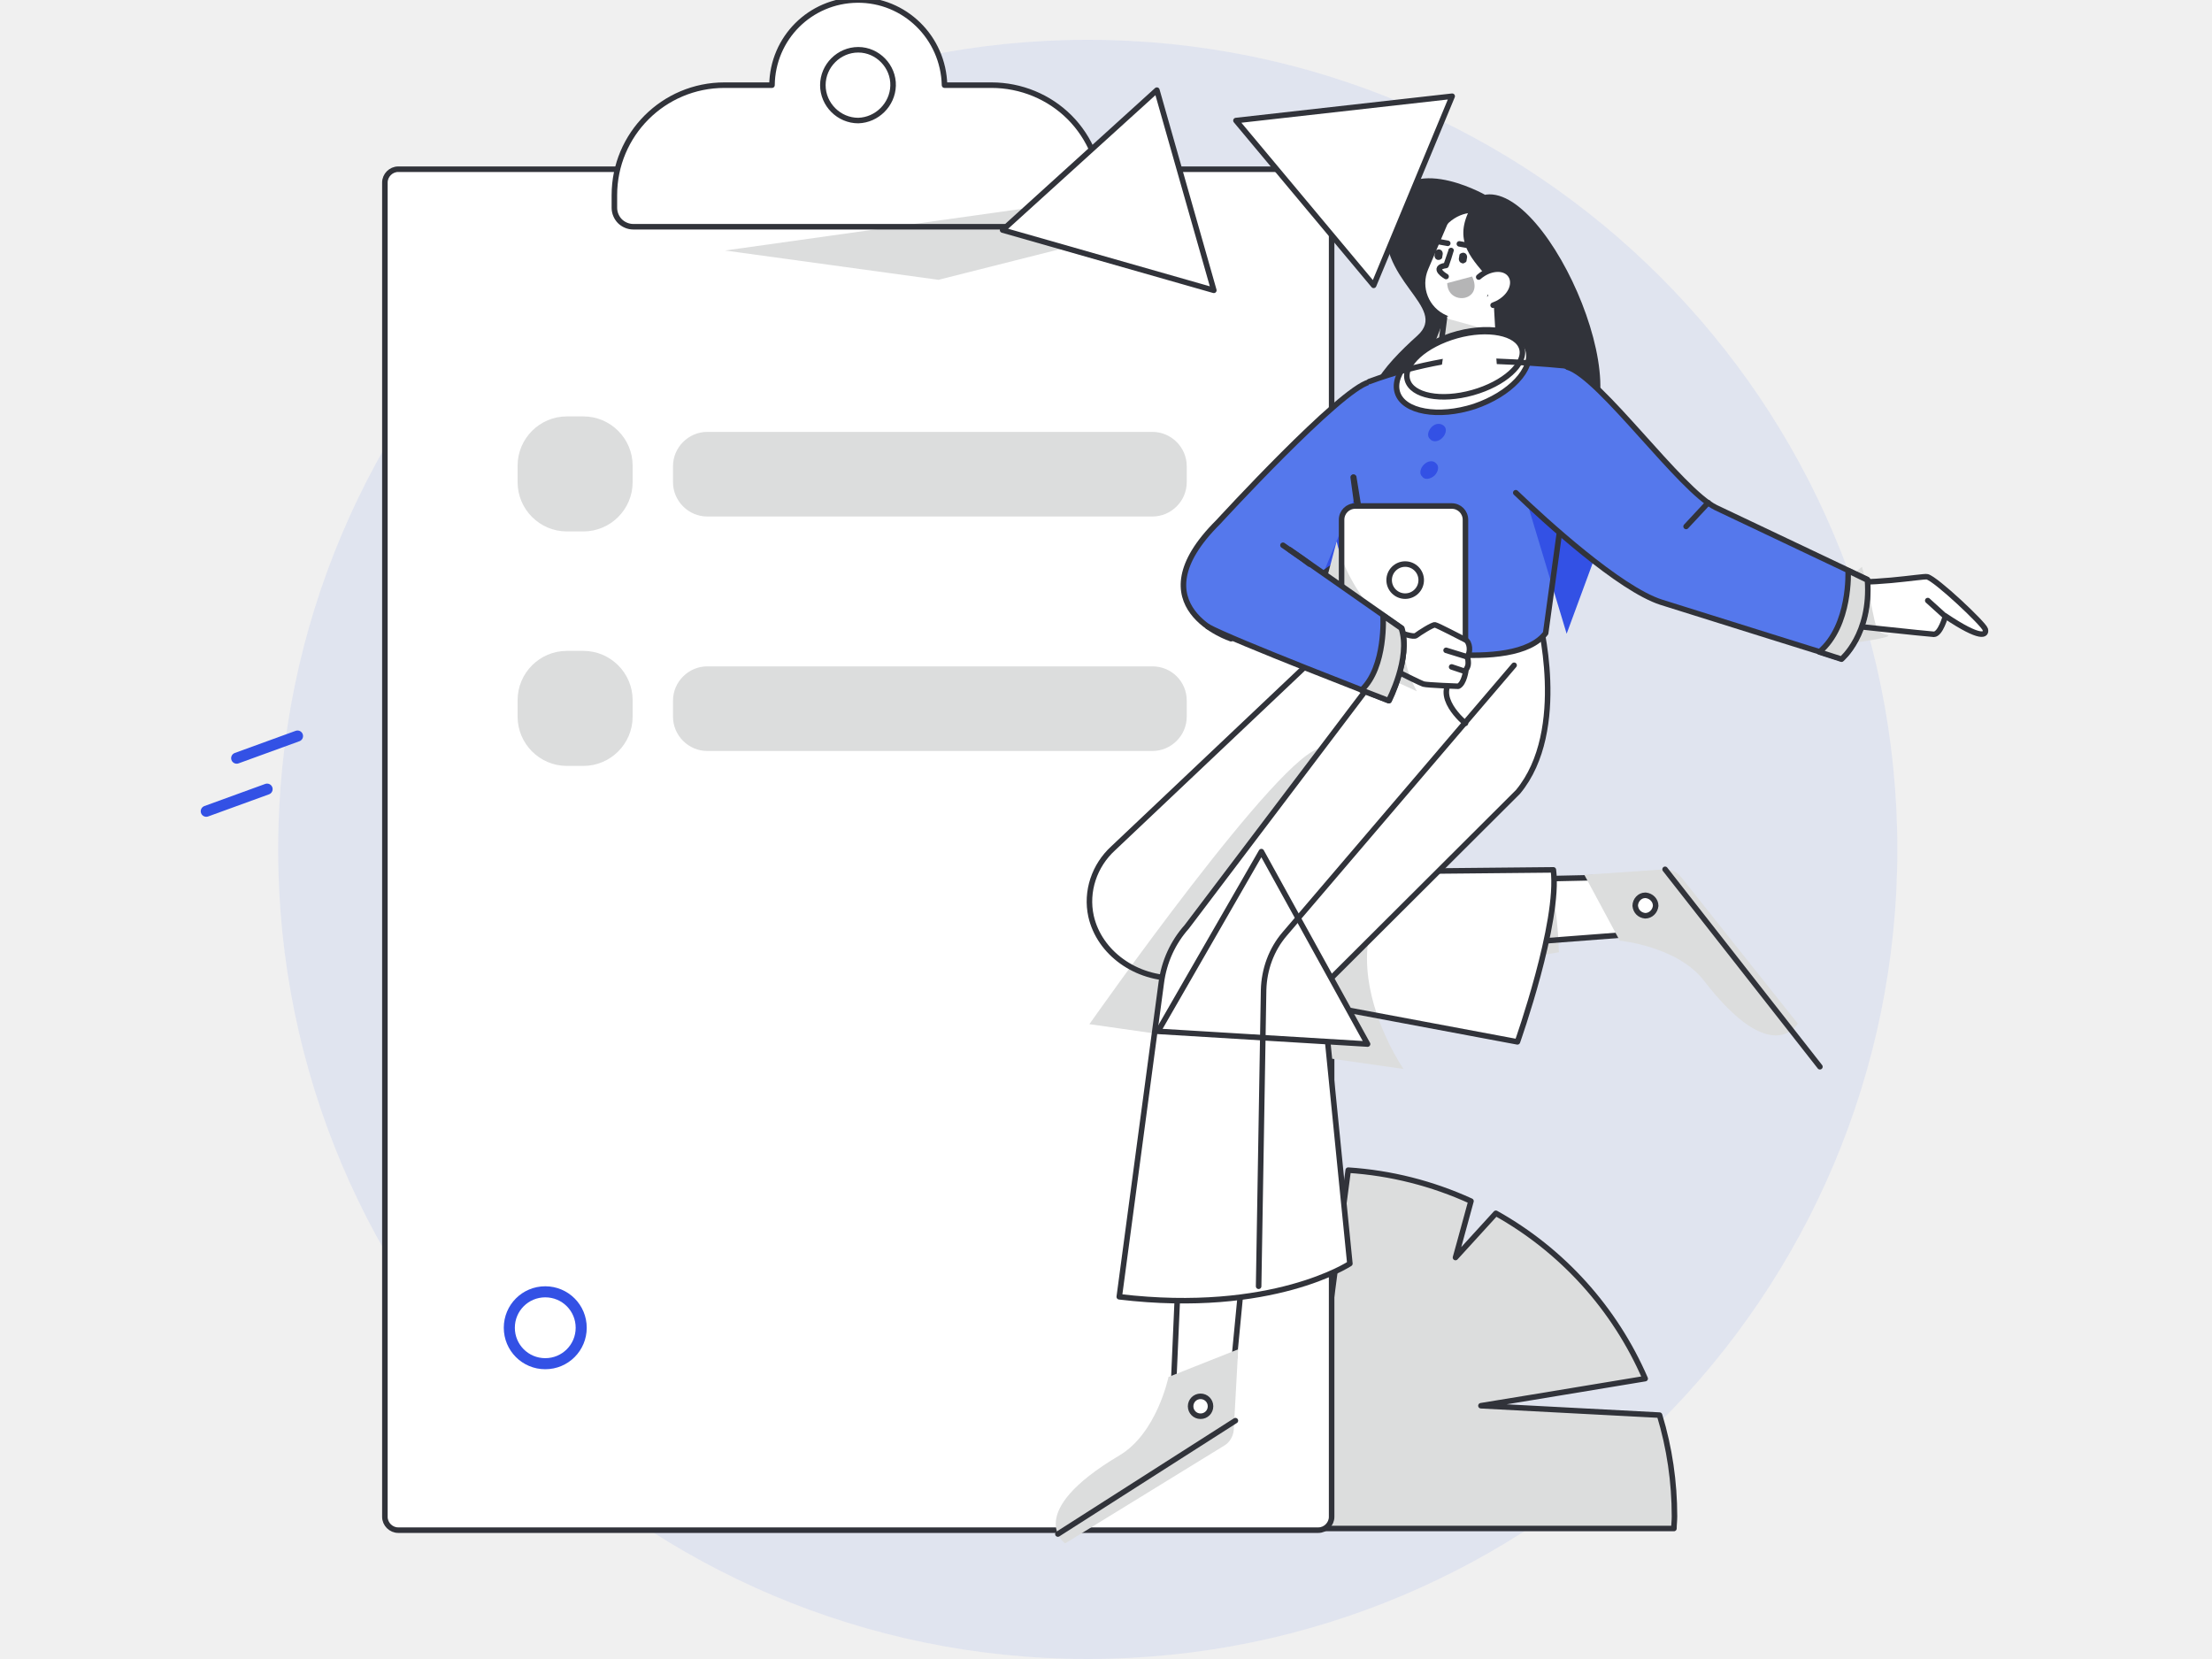
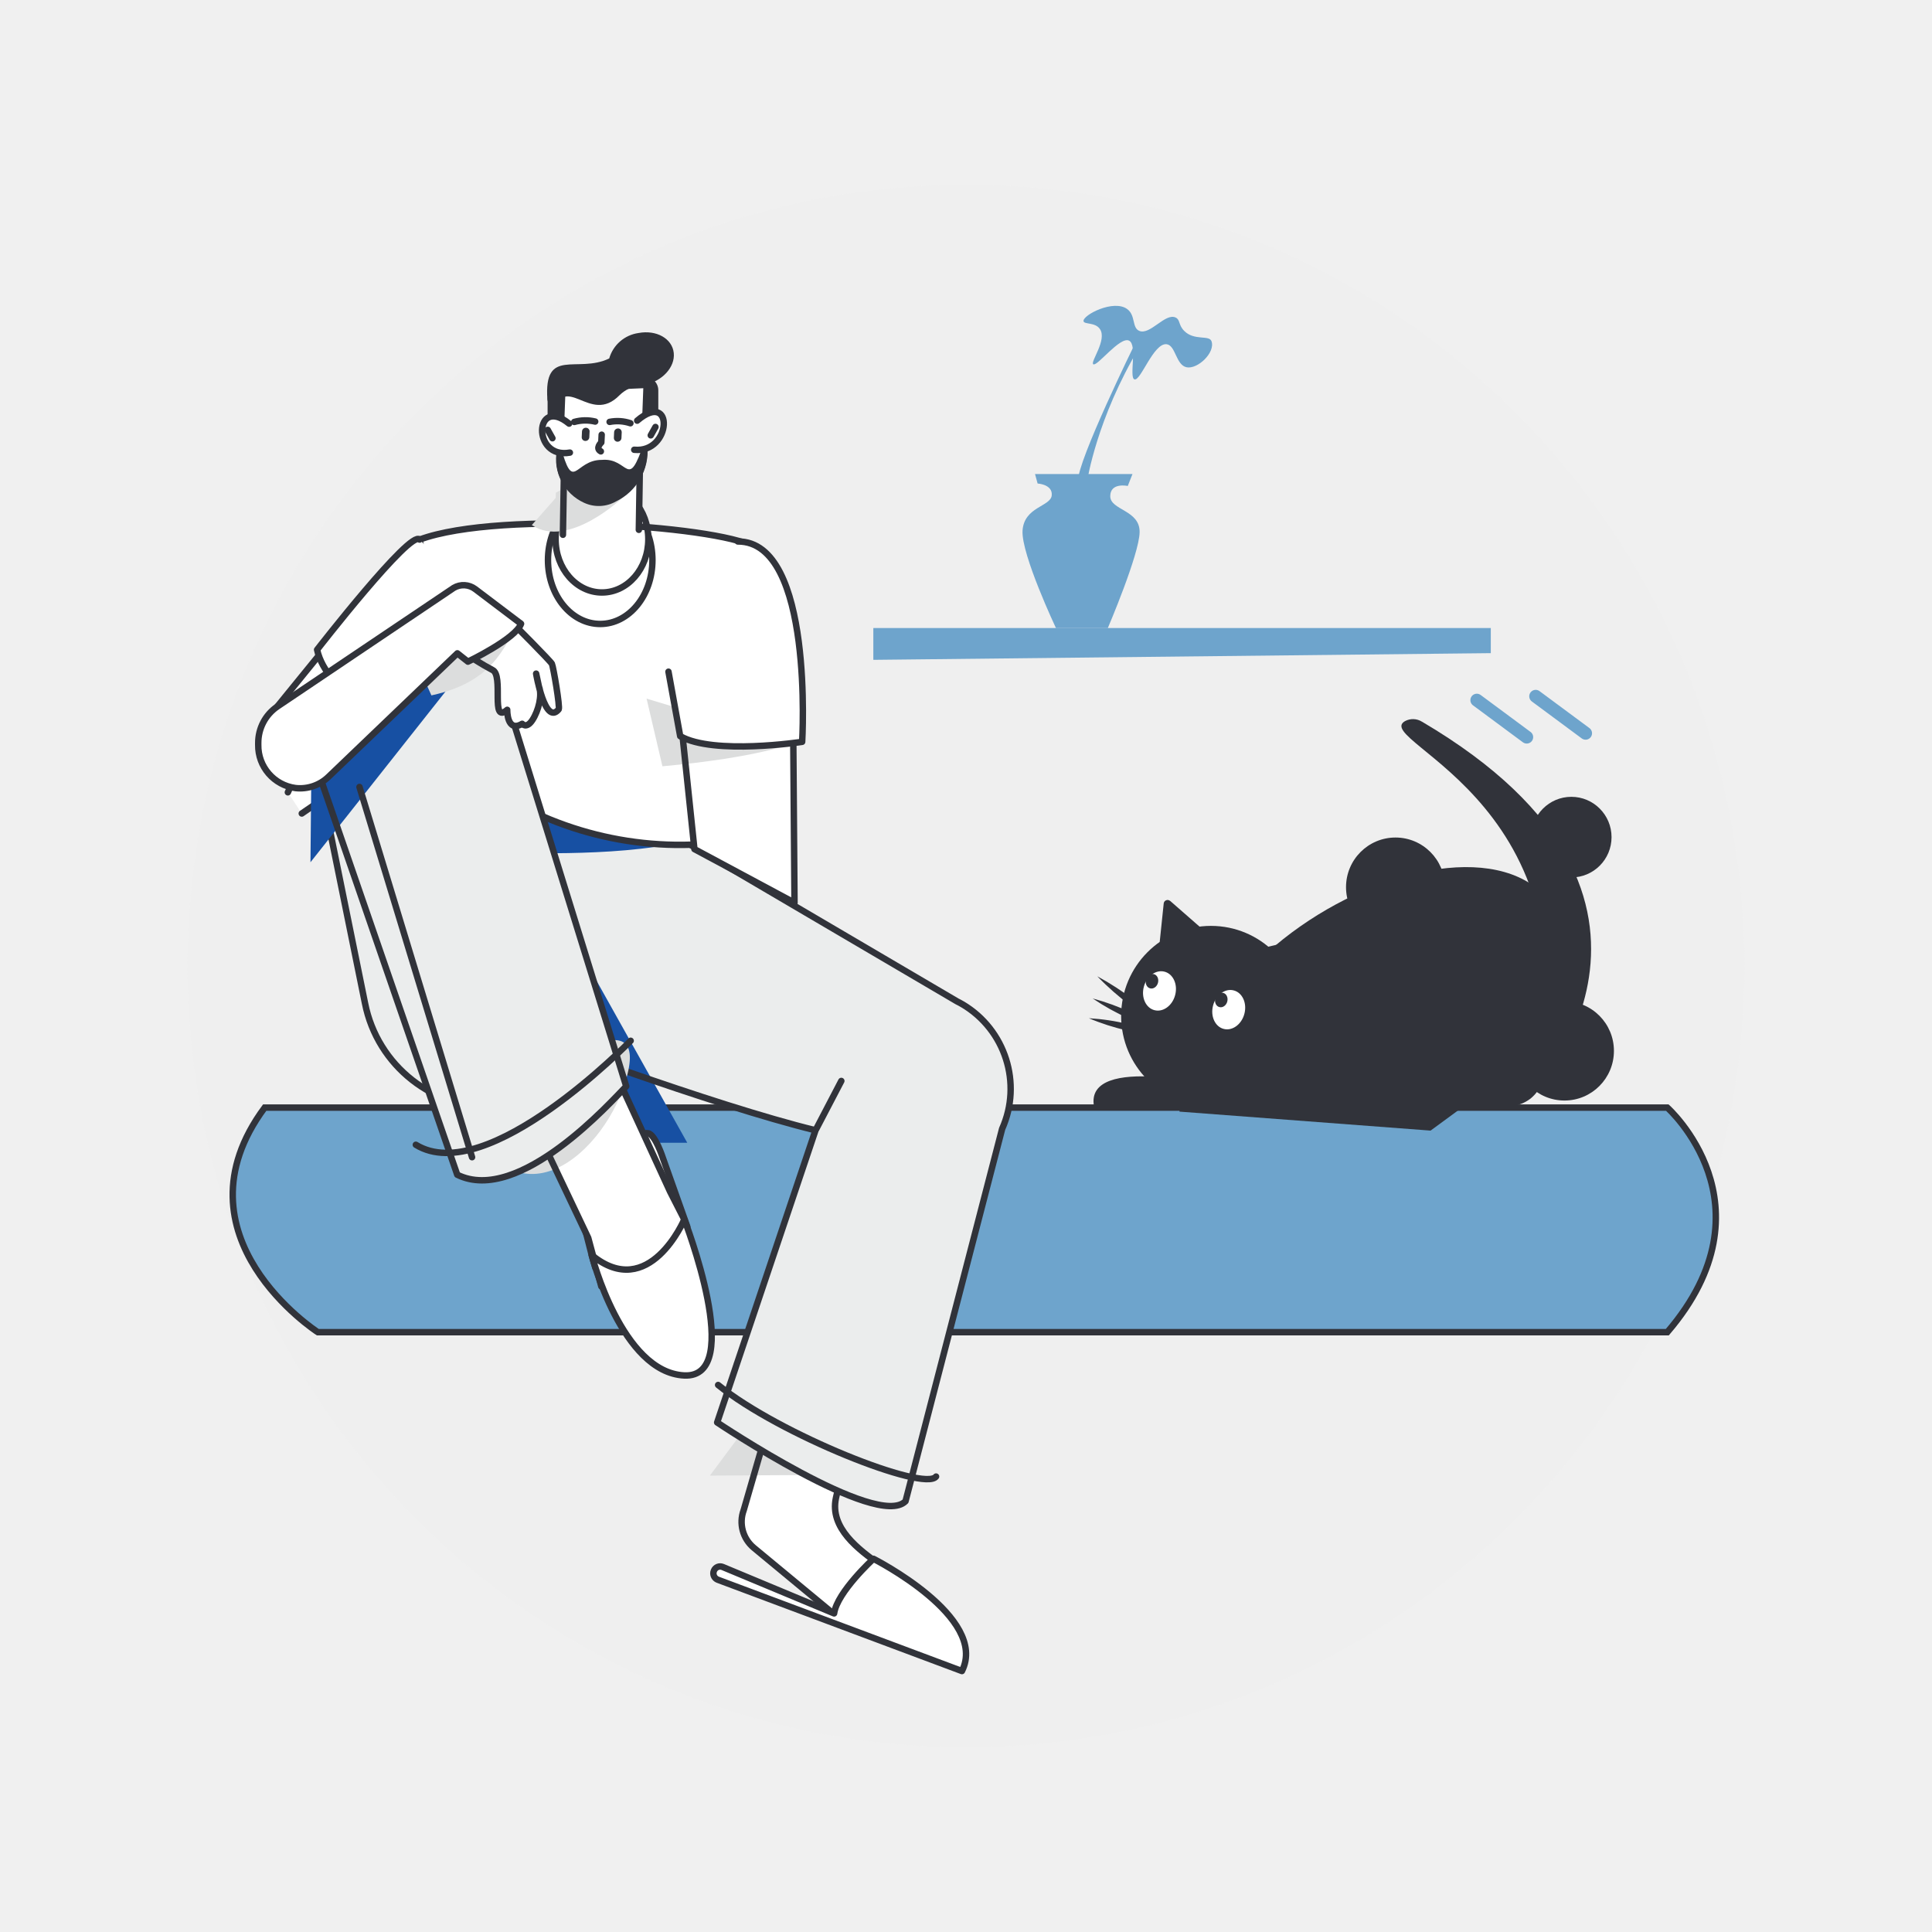
- <svg xmlns="http://www.w3.org/2000/svg" version="1.1" id="图层_1" x="0px" y="0px" viewBox="0 0 400 300" style="enable-background:new 0 0 400 300;" xml:space="preserve">
-   <style type="text/css">
- 	.st0{opacity:0.1;fill:#5578EC;enable-background:new    ;}
- 	.st1{fill:#DCDDDD;}
- 	.st2{fill:none;stroke:#31333A;stroke-linecap:round;stroke-linejoin:round;}
- 	.st3{fill:#FFFFFF;stroke:#31333A;stroke-linecap:round;stroke-linejoin:round;}
- 	.st4{fill:none;stroke:#FFFFFF;stroke-width:2;stroke-miterlimit:10;}
- 	.st5{fill:#FFFFFF;}
- 	.st6{fill:#31333A;}
- 	.st7{fill:#B5B5B6;}
- 	.st8{fill:#5578EC;}
- 	.st9{fill:#3351E5;}
- 	.st10{fill:#DCDDDD;stroke:#31333A;stroke-linecap:round;stroke-linejoin:round;}
- 	.st11{fill:none;stroke:#3351E5;stroke-width:2;stroke-linecap:round;stroke-linejoin:round;}
- </style>
-   <path class="st0" d="M196.7,300c80.8,0,146.4-65.5,146.4-146.4S277.6,7.2,196.7,7.2S50.3,72.8,50.3,153.6S115.9,300,196.7,300z" />
-   <path class="st1" d="M267.8,254.2c0,0,14.7-2.4,29.7-4.9c-5.5-12.7-15-23.2-27-29.9l-7.3,8c0,0,1.2-4.3,2.8-10.2  c-7-3.2-14.5-5.1-22.2-5.6l-3.9,29.7c0,0-3.2-14.5-6.5-29.5c-16,1.7-30.8,9.5-41.2,21.7l19,16.9c0,0-12.6-5.4-23.9-10.3  c-6.6,10.2-10.1,22-10.1,34.1c0,0.7,0,1.5,0.1,2.2h125.4c0-0.7,0.1-1.4,0.1-2.2c0-6.2-0.9-12.4-2.7-18.3L267.8,254.2z" />
-   <path class="st1" d="M206.5,197l33.4,44.3v-33 M177.2,243.9l34,6.4l-27.4-17.1" />
-   <path class="st2" d="M267.8,254.2c0,0,14.7-2.4,29.7-4.9c-5.5-12.7-15-23.2-27-29.9l-7.3,8c0,0,1.2-4.3,2.8-10.2  c-7-3.2-14.5-5.1-22.2-5.6l-3.9,29.7c0,0-3.2-14.5-6.5-29.5c-16,1.7-30.8,9.5-41.2,21.7l19,16.9c0,0-12.6-5.4-23.9-10.3  c-6.6,10.2-10.1,22-10.1,34.1c0,0.7,0,1.5,0.1,2.2h125.4c0-0.7,0.1-1.4,0.1-2.2c0-6.2-0.9-12.4-2.7-18.3L267.8,254.2z" />
-   <path class="st3" d="M238.3,30.6H72c-1.3,0-2.4,1.1-2.4,2.4v241.3c0,1.3,1.1,2.4,2.4,2.4h166.4c1.3,0,2.4-1.1,2.4-2.4l0,0V33  C240.7,31.7,239.6,30.6,238.3,30.6L238.3,30.6z" />
-   <path class="st1" d="M105.5,75.3h-3c-4.9,0-8.9,4-8.9,8.9v3c0,4.9,4,8.9,8.9,8.9h3c4.9,0,8.9-4,8.9-8.9c0,0,0,0,0,0v-3  C114.4,79.3,110.4,75.3,105.5,75.3C105.5,75.3,105.5,75.3,105.5,75.3L105.5,75.3z M208.4,78.1h-80.5c-3.4,0-6.2,2.8-6.2,6.2v2.9  c0,3.4,2.8,6.2,6.2,6.2l0,0h80.5c3.4,0,6.2-2.8,6.2-6.2v0v-2.9C214.6,80.9,211.8,78.1,208.4,78.1C208.4,78.1,208.4,78.1,208.4,78.1z  " />
-   <path class="st4" d="M105.5,202.4h-3c-4.9,0-8.9,4-8.9,8.9c0,0,0,0,0,0v3c0,4.9,4,8.9,8.9,8.9c0,0,0,0,0,0h3c4.9,0,8.9-4,8.9-8.9  c0,0,0,0,0,0v-3C114.4,206.4,110.4,202.4,105.5,202.4C105.5,202.4,105.5,202.4,105.5,202.4z M208.4,205.2h-80.5  c-3.4,0-6.2,2.8-6.2,6.2c0,0,0,0,0,0v2.9c0,3.4,2.8,6.2,6.2,6.2c0,0,0,0,0,0h80.5c3.4,0,6.2-2.8,6.2-6.2c0,0,0,0,0,0v-2.9  C214.6,208,211.8,205.2,208.4,205.2C208.4,205.2,208.4,205.2,208.4,205.2z" />
-   <path class="st1" d="M105.5,117.7h-3c-4.9,0-8.9,4-8.9,8.9c0,0,0,0,0,0v3c0,4.9,4,8.9,8.9,8.9c0,0,0,0,0,0h3c4.9,0,8.9-4,8.9-8.9  c0,0,0,0,0,0v-3C114.4,121.7,110.4,117.7,105.5,117.7C105.5,117.7,105.5,117.7,105.5,117.7z M208.4,120.5h-80.5  c-3.4,0-6.2,2.8-6.2,6.2v2.9c0,3.4,2.8,6.2,6.2,6.2h80.5c3.4,0,6.2-2.8,6.2-6.2c0,0,0,0,0,0v-2.9  C214.6,123.2,211.8,120.5,208.4,120.5C208.4,120.5,208.4,120.5,208.4,120.5z" />
-   <path class="st4" d="M105.5,160.1h-3c-4.9,0-8.9,4-8.9,8.9l0,0v3c0,4.9,4,8.9,8.9,8.9c0,0,0,0,0,0h3c4.9,0,8.9-4,8.9-8.9  c0,0,0,0,0,0v-3C114.4,164,110.4,160.1,105.5,160.1C105.5,160.1,105.5,160.1,105.5,160.1z M208.4,162.8h-80.5  c-3.4,0-6.2,2.8-6.2,6.2c0,0,0,0,0,0v2.9c0,3.4,2.8,6.2,6.2,6.2h80.5c3.4,0,6.2-2.8,6.2-6.2c0,0,0,0,0,0V169  C214.6,165.6,211.8,162.8,208.4,162.8C208.4,162.8,208.4,162.8,208.4,162.8z" />
-   <path class="st5" d="M179.3,15.4h-8.5C170.6,6.8,163.6-0.1,155,0c-8.5,0.1-15.3,6.9-15.4,15.4H131c-11,0-19.9,8.9-19.9,19.9v2.3  c0,0.9,0.4,1.8,1,2.4c0.6,0.6,1.5,1,2.4,1h81.3c0.9,0,1.8-0.4,2.4-1c0.6-0.6,1-1.5,1-2.4v-2.3c0-5.3-2.1-10.4-5.8-14.1  C189.7,17.5,184.6,15.4,179.3,15.4L179.3,15.4z" />
-   <path class="st1" d="M131.1,45.3l74.1-10.4l-3.8,7.7l-31.7,8" />
-   <path class="st2" d="M179.3,15.4h-8.5C170.6,6.8,163.6-0.1,155,0c-8.5,0.1-15.3,6.9-15.4,15.4H131c-11,0-19.9,8.9-19.9,19.9v2.3  c0,0.9,0.4,1.8,1,2.4c0.6,0.6,1.5,1,2.4,1h81.3c0.9,0,1.8-0.4,2.4-1c0.6-0.6,1-1.5,1-2.4v-2.3c0-5.3-2.1-10.4-5.8-14.1  C189.7,17.5,184.6,15.4,179.3,15.4L179.3,15.4L179.3,15.4z" />
-   <path class="st3" d="M155.2,21.8c-3.5,0-6.4-2.9-6.4-6.4c0-3.5,2.9-6.4,6.4-6.4c0,0,0,0,0,0c3.5,0,6.4,3,6.3,6.5  C161.4,18.9,158.6,21.7,155.2,21.8L155.2,21.8z" />
-   <path class="st6" d="M269.4,40.2l-0.9-5c0,0-15.2-8.6-17.7,3.5c-2.4,12.1,11.4,16.7,5.5,22c-5.9,5.3-12.6,12.6-6,16.8  c6.6,4.2,33.8-2.7,33.8-2.7l-4.9-18.1L269.4,40.2z" />
-   <path class="st3" d="M262.5,37.5l-4.7,11c-1.5,3.5,0.1,7.5,3.6,9c0.2,0.1,0.5,0.2,0.7,0.3l4,1.2c0.8,0.2,1.6-0.2,1.9-1l6-18.4  c0.3-0.8-0.2-1.6-1-1.9c-0.1,0-0.2,0-0.3-0.1l-8.8-1.1C263.4,36.5,262.8,36.9,262.5,37.5L262.5,37.5z" />
-   <path class="st5" d="M262.4,45.3c0,0.1-0.9,2.7-0.9,2.7c-2.8,0.4,0,2,0,2" />
-   <path class="st2" d="M262.4,45.3c0,0.1-0.9,2.7-0.9,2.7c-2.8,0.4,0,2,0,2" />
-   <path class="st6" d="M260,47c-0.4-0.1-0.6-0.4-0.6-0.8l0.1-0.6c0-0.2,0.1-0.3,0.3-0.4c0.2-0.1,0.3-0.1,0.5-0.1  c0.4,0.1,0.6,0.4,0.6,0.8l-0.1,0.6c0,0.2-0.1,0.3-0.3,0.4C260.4,47,260.2,47,260,47z" />
-   <path class="st2" d="M258.5,43.4l3.3,0.6" />
-   <path class="st6" d="M264.4,47.6c-0.4-0.1-0.6-0.4-0.6-0.8l0.1-0.6c0-0.2,0.1-0.3,0.3-0.4c0.2-0.1,0.3-0.1,0.5-0.1  c0.4,0.1,0.6,0.4,0.6,0.8l-0.1,0.6c0,0.2-0.1,0.3-0.3,0.4C264.7,47.6,264.6,47.7,264.4,47.6z" />
-   <path class="st2" d="M263.9,44.1l3.3,0.6" />
-   <path class="st7" d="M261.7,51.2l4.5-1.2C268.4,54.5,261.8,55.4,261.7,51.2L261.7,51.2z" />
-   <path class="st2" d="M270.3,51.4l1.5-1.5 M271.2,52l-0.1-1.3" />
-   <path class="st6" d="M267.1,35.7c-9.3,13.3,11,13.4,4.5,29.2c-6.5,15.8-4.7,23.3,13.6,14.2C298,72.8,278.5,29.8,267.1,35.7  L267.1,35.7z" />
-   <path class="st6" d="M259.5,43.9c1.8-4.2,4.9-5.7,7.7-5.4c2.9,0.4,2.1-2.1,2.1-2.1l-5.1-1C261.3,37.3,259.5,40.5,259.5,43.9  L259.5,43.9z" />
-   <path class="st5" d="M261.2,57.5l-1.8,14l12.1-1.2l-1-17.5" />
-   <path class="st1" d="M258.4,65.5c-0.9,0.4,8.7-6.4,8.7-6.4l-5.8-1.6C260.1,60.1,259.1,62.8,258.4,65.5L258.4,65.5z" />
-   <path class="st2" d="M261.2,57.5l-1.8,14l12.1-1.2l-1-17.5" />
-   <path class="st5" d="M267.4,50.1c0.2-0.2,0.5-0.4,0.8-0.6c1.9-1.2,4.1-1.1,5,0.3c0.9,1.4,0.1,3.5-1.8,4.7c-0.4,0.3-0.9,0.5-1.4,0.7" />
-   <path class="st2" d="M267.4,50.1c0.2-0.2,0.5-0.4,0.8-0.6c1.9-1.2,4.1-1.1,5,0.3c0.9,1.4,0.1,3.5-1.8,4.7c-0.4,0.3-0.9,0.5-1.4,0.7" />
-   <path class="st5" d="M261.1,159.3l32.4-0.7l3.4,10.2l-34,2.6L261.1,159.3z" />
-   <path class="st1" d="M279.8,158.9c1.9,3.4,2.1,13.3,2.1,13.3l-9.8,1.6" />
-   <path class="st2" d="M261.1,159.3l32.4-0.7l3.4,10.2l-34,2.6L261.1,159.3z" />
-   <path class="st1" d="M325.1,185.1c0,0-4.6,8.3-17-7.8c-4.8-6.2-15.2-7.2-15.2-7.2l-6.4-11.9l14.6-1c1.1,0,2.2,0.5,2.9,1.4  L325.1,185.1L325.1,185.1z" />
-   <path class="st2" d="M301.1,157.2l28,35.7" />
-   <path class="st3" d="M297.5,165.6c1,0,1.8-0.8,1.9-1.8c0-1-0.8-1.8-1.8-1.9c0,0-0.1,0-0.1,0c-1,0-1.8,0.9-1.8,1.9  C295.8,164.8,296.5,165.5,297.5,165.6z" />
-   <path class="st5" d="M225.8,218.6l-3.1,32.2l-10.6,2.2l1.5-34.1L225.8,218.6L225.8,218.6z" />
-   <path class="st2" d="M225.8,218.6l-3.1,32.2l-10.6,2.2l1.5-34.1L225.8,218.6L225.8,218.6z" />
-   <path class="st1" d="M192.6,279.1c0,0-7.7-5.5,9.8-15.9c6.8-4,8.9-14.2,8.9-14.2l12.6-5l-0.8,14.6c-0.1,1.1-0.7,2.2-1.7,2.8  L192.6,279.1z" />
-   <path class="st3" d="M217.1,256.1c1,0,1.8-0.8,1.8-1.8c0-1-0.8-1.8-1.8-1.8c0,0,0,0,0,0c-1,0-1.8,0.8-1.8,1.8  C215.3,255.3,216.1,256.1,217.1,256.1z" />
-   <path class="st5" d="M280.9,157.3c1.2,9.4-6.5,31.1-6.5,31.1L213,176.9c-7.6,0.2-14.2-4.6-15.7-11.2c-1-4.5,0.6-9.2,4-12.3l41-38.8  l28.2,4.5l-20.6,38.5L280.9,157.3z" />
-   <path class="st1" d="M265,151.5c-31.9,12-11.2,41.8-11.2,41.8l-56.8-8.1c0,0,35-49.9,42-49.9c12.4,0,21.5,7.9,21.5,7.9" />
-   <path class="st2" d="M280.9,157.3c1.2,9.4-6.5,31.1-6.5,31.1L213,176.9c-7.6,0.2-14.2-4.6-15.7-11.2c-1-4.5,0.6-9.2,4-12.3l41-38.8  l28.2,4.5l-20.6,38.5L280.9,157.3z" />
-   <path class="st5" d="M202.4,234.5c27.7,3.3,41.7-6,41.7-6l-5-50l35.4-35.3c9.3-11.2,3.7-31.8,3.7-31.8l-23.7,3.5l-39.9,52.7  c-2.5,2.8-4.1,6.3-4.6,10.1L202.4,234.5L202.4,234.5z" />
-   <path class="st2" d="M202.4,234.5c27.7,3.3,41.7-6,41.7-6l-5-50l35.4-35.3c9.3-11.2,3.7-31.8,3.7-31.8l-23.7,3.5l-39.9,52.7  c-2.5,2.8-4.1,6.3-4.6,10.1L202.4,234.5L202.4,234.5z" />
-   <path class="st5" d="M263.1,122.3c-4.4,3.4,1.9,8.5,1.9,8.5L263.1,122.3z" />
-   <path class="st2" d="M263.1,122.3c-4.4,3.4,1.9,8.5,1.9,8.5" />
-   <path class="st5" d="M331.5,104.9c6,1.1,16.3-0.8,17-0.6c1.6,0.4,10.2,8.5,10.5,9.5c0.3,1.1-0.8,1.9-7.2-2.4c0,0-0.9,3.3-2.1,3.3  c-0.6,0-18.2-1.9-18.2-1.9S331.5,104.9,331.5,104.9z" />
-   <path class="st1" d="M336.7,102.5c2.8,9.7,1.7,11.7,4.5,12.3s-15.9,2.7-15.9,2.7l8.1-12.3" />
-   <path class="st2" d="M331.5,104.9c6,1.1,16.3-0.8,17-0.6c1.6,0.4,10.2,8.5,10.5,9.5c0.3,1.1-0.8,1.9-7.2-2.4c0,0-0.9,3.3-2.1,3.3  c-0.6,0-18.2-1.9-18.2-1.9S331.5,104.9,331.5,104.9z" />
-   <path class="st8" d="M222.6,115.5l36.4-25.7c0,0-6.3-21.9-11.4-20.7c-5.2,1.2-27.3,25.3-27.3,25.3  C204.9,109.7,222.6,115.5,222.6,115.5L222.6,115.5z" />
-   <path class="st9" d="M245.3,89.2l-9.4,22.6l15.3-9.8l2.6-15.1" />
-   <path class="st3" d="M209.2,16.3l-27.9,25.3l38.2,10.9L209.2,16.3z M262.6,17.4l-39.1,4.4l24.9,29.8L262.6,17.4L262.6,17.4z" />
-   <path class="st2" d="M222.6,115.5l36.4-25.7c0,0-6.3-21.9-11.4-20.7c-5.2,1.2-27.3,25.3-27.3,25.3  C204.9,109.7,222.6,115.5,222.6,115.5L222.6,115.5z" />
-   <path class="st8" d="M244.8,86.3l4.9,30.2c0,0,24,5.6,29.8-2l6.1-44.5c0.2-1.4-0.5-2.8-1.8-3.5c-0.4-0.2-0.8-0.4-1.3-0.4  c-6-0.6-18.3-1.2-21.6-0.7c-4.5,0.8-9,2-13.3,3.6" />
-   <path class="st3" d="M266.6,73.5c6.5-2.2,10.8-6.8,9.7-10.3c-1.2-3.5-7.4-4.6-13.9-2.5c-6.5,2.2-10.8,6.8-9.7,10.3  C253.8,74.5,260.1,75.6,266.6,73.5z" />
-   <path class="st3" d="M266.3,71c5.7-1.6,9.7-5.2,8.9-8c-0.8-2.8-6.1-3.9-11.8-2.3c-5.7,1.6-9.7,5.2-8.9,8  C255.3,71.6,260.6,72.6,266.3,71L266.3,71z" />
-   <path class="st9" d="M275.7,89.4l7.6,25.2l7.3-19.8l-10.8-4.6" />
-   <path class="st2" d="M244.8,86.3l4.9,30.2c0,0,24,5.6,29.8-2l6.1-44.5c0.2-1.4-0.5-2.8-1.8-3.5c-0.4-0.2-0.8-0.4-1.3-0.4  c-6-0.6-18.3-1.2-21.6-0.7c-4.5,0.8-9,2-13.3,3.6" />
-   <path class="st8" d="M283.5,66.4c5.9,1.8,20.4,22.3,26.8,25.4l27.4,13c0.5,9.9-4.7,14.3-4.7,14.3s-23.1-7.2-32.6-10.2  c-7.5-2.4-21-14.7-26.3-19.8" />
-   <path class="st2" d="M283.5,66.4c5.9,1.8,20.4,22.3,26.8,25.4l27.4,13c0.5,9.9-4.7,14.3-4.7,14.3s-23.1-7.2-32.6-10.2  c-7.5-2.4-21-14.7-26.3-19.8" />
-   <path class="st5" d="M262.5,120.3h-17.4c-1.4,0-2.5-1.1-2.5-2.5V94c0-1.4,1.1-2.5,2.5-2.5c0,0,0,0,0,0h17.4c1.4,0,2.5,1.1,2.5,2.5  c0,0,0,0,0,0v23.8C265,119.2,263.9,120.3,262.5,120.3C262.5,120.3,262.5,120.3,262.5,120.3z" />
-   <path class="st1" d="M241.7,97.9c2.5,10.9,12.6,18.6,12.6,18.6l9.5,7.7l-28.1-3.5" />
-   <path class="st2" d="M262.5,120.3h-17.4c-1.4,0-2.5-1.1-2.5-2.5V94c0-1.4,1.1-2.5,2.5-2.5c0,0,0,0,0,0h17.4c1.4,0,2.5,1.1,2.5,2.5  c0,0,0,0,0,0v23.8C265,119.2,263.9,120.3,262.5,120.3C262.5,120.3,262.5,120.3,262.5,120.3z" />
-   <path class="st3" d="M254.1,107.8c1.6,0,2.9-1.3,2.9-2.9c0-1.6-1.3-2.9-2.9-2.9c0,0,0,0,0,0c-1.6,0-2.9,1.3-2.9,2.9  C251.2,106.5,252.5,107.8,254.1,107.8z" />
-   <path class="st5" d="M250.5,113.6c3.3,1,5.1,1.7,5.6,1.3c0.5-0.4,3-2,3.4-1.9c0.5,0.1,4.7,2.3,5.5,2.7c0.8,0.4,1,2.2,0.3,3.1  c0.2,0.4,0.2,0.8,0.2,1.2c0,0.4-0.2,0.8-0.4,1.1c0,0-0.3,2.5-1.4,3c0,0-5.6-0.2-6.3-0.4c-0.7-0.2-11.2-5.5-11.2-5.5  S250.5,113.6,250.5,113.6z" />
-   <path class="st1" d="M253.7,114.9c-0.1,3.5,0.8,7,2.5,10.1l-8.5-3.9" />
-   <path class="st2" d="M250.5,113.6c3.3,1,5.1,1.7,5.6,1.3c0.5-0.4,3-2,3.4-1.9c0.5,0.1,4.7,2.3,5.5,2.7c0.8,0.4,1,2.2,0.3,3.1  c0.2,0.4,0.2,0.8,0.2,1.2c0,0.4-0.2,0.8-0.4,1.1c0,0-0.3,2.5-1.4,3c0,0-5.6-0.2-6.3-0.4c-0.7-0.2-11.2-5.5-11.2-5.5  S250.5,113.6,250.5,113.6z" />
-   <path class="st8" d="M233.2,99.4l20.3,14.2c1.6,5.4-2.3,13.1-2.3,13.1s-28.8-11.1-32.8-13.4" />
-   <path class="st3" d="M247.3,188.8L228.1,154l-18.7,32.5L247.3,188.8L247.3,188.8z" />
-   <path class="st2" d="M233.2,99.4l20.3,14.2c1.6,5.4-2.3,13.1-2.3,13.1s-28.8-11.1-32.8-13.4" />
-   <path class="st9" d="M260.8,79.2c0.7-0.7,0.9-1.7,0.3-2.2s-1.5-0.5-2.2,0.2c-0.7,0.7-0.9,1.7-0.3,2.2  C259.1,80,260.1,79.9,260.8,79.2z M259.4,86c0.7-0.7,0.9-1.7,0.3-2.2c-0.5-0.6-1.5-0.5-2.2,0.2c-0.7,0.7-0.9,1.7-0.3,2.2  C257.6,86.8,258.6,86.7,259.4,86z" />
-   <path class="st10" d="M250.1,111.3c0,0,0.6,9.3-3.9,13.5l4.9,1.9c0,0,4.1-7.7,2.3-13.1C253.4,113.6,250.1,111.3,250.1,111.3z   M334.2,103.2c0,0,0.5,9.9-5.2,14.7l4,1.3c0,0,5.4-4.5,4.7-14.3L334.2,103.2L334.2,103.2z" />
-   <path class="st2" d="M227.6,232.6l0.9-53.6c0.1-3.7,1.4-7.3,3.8-10.1l41.5-48.6 M191.3,277.4l32.1-20.5 M244.7,86.3l0.6,4.4   M304.9,95.2l4-4.3 M235.6,101.1l1.2,0.9 M232,98.6l3.6,2.5 M348.6,108.6l3.2,2.9 M261.5,117.6l3.9,1.2 M262.5,120.6l2.4,0.8" />
-   <path class="st11" d="M98.6,246.6c3.6,0,6.5-2.9,6.5-6.5c0-3.6-2.9-6.5-6.5-6.5s-6.5,2.9-6.5,6.5C92.1,243.7,95,246.6,98.6,246.6  L98.6,246.6z M42.8,137.1l11-4 M37.3,146.7l11-4" />
-   <path class="st5" d="M262.9,62.9l-1.9,1.3l-0.5,3.5l10.2-1.4l-0.2-2.6" />
+ <svg xmlns="http://www.w3.org/2000/svg" id="a" viewBox="0 0 300 300">
+   <defs>
+     <style>.b{isolation:isolate;opacity:.1;}.b,.c,.d,.e,.f,.g,.h{stroke-width:0px;}.b,.f{fill:#ebeded;}.i,.j,.k{stroke:#31333a;}.i,.l,.k{stroke-linecap:round;stroke-linejoin:round;}.i,.k{stroke-width:1px;}.i,.h{fill:#fff;}.j{stroke-miterlimit:10;}.j,.d{fill:#6ea4cc;}.l{stroke:#6ea4cc;stroke-width:2px;}.l,.k{fill:none;}.c{fill:#31333a;}.e{fill:#1750a3;}.g{fill:#dcdddd;}</style>
+   </defs>
+   <path class="b" d="m150,271.32c66.76,0,120.88-54.32,120.88-121.32S216.76,28.68,150,28.68,29.12,83,29.12,150s54.12,121.32,120.88,121.32Z" />
+   <path class="j" d="m41.1,171.99h217.8s16.95,15.1,0,34.87H49.35s-23.06-14.9-8.25-34.87Z" />
+   <path class="c" d="m209.58,171.76h-39.71c-1.45-8.29,19.98-2.91,19.98-2.91-18.98-26.76,23.64-14.84,19.73,2.91Zm11.24-59.69c46.85,27.59,16.69,58.62,16.69,58.62,12.68-45.53-24.83-55.55-19.35-58.71.83-.45,1.85-.42,2.65.09Z" />
+   <path class="c" d="m244,136.25c3.45,0,6.24-2.8,6.24-6.26s-2.8-6.26-6.24-6.26-6.24,2.8-6.24,6.26,2.8,6.26,6.24,6.26Z" />
+   <path class="c" d="m183.67,171.73l50.6.03c2.23,0,4.24-1.36,5.07-3.43,21.23-52.17-42.36-35.57-53.42-5.09l-2.25,8.48h0Z" />
+   <path class="c" d="m216.69,145.47c4.24,0,7.68-3.45,7.68-7.71s-3.44-7.71-7.68-7.71-7.68,3.45-7.68,7.71,3.44,7.71,7.68,7.71Zm.92,7.73c-8.7-1.6-3.95,12.62-3.95,12.62,0,0-6.91-2.18-11.07-1.15,0,0,2.23-14.53-6.77-17.42-9.01-2.88-12.68,25.36-12.68,25.36l39,2.95,7.86-5.77-12.37-16.58h0Zm25.32,17.69c4.24,0,7.68-3.45,7.68-7.71s-3.44-7.71-7.68-7.71-7.68,3.45-7.68,7.71,3.44,7.71,7.68,7.71Z" />
+   <path class="c" d="m233.27,171.76h-35.09c-1.45-8.29,19.98-2.91,19.98-2.91-8.01-11.45-5.44-17.06.04-18.07m-14.02-4.49l-3.09,8.25-5.27-7.28,7.66-1.77c.33-.07.65.13.72.46.03.12.02.24-.03.35h0Zm-22.48-6.4l5.12,4.48c.17.15.24.38.19.6-.06.22-.23.39-.45.45l-5.73,1.39c-.32.08-.65-.12-.73-.44-.02-.07-.02-.14-.01-.21l.61-5.87c.02-.23.17-.42.38-.5.21-.08.45-.04.62.11h0Z" />
+   <path class="c" d="m188.03,171.75c7.7,0,13.94-6.26,13.94-13.99s-6.24-13.99-13.94-13.99-13.94,6.26-13.94,13.99,6.24,13.99,13.94,13.99h0Z" />
+   <path class="i" d="m193.71,157.55c.51-1.92-.39-3.82-2-4.24-1.61-.43-3.33.78-3.83,2.7-.51,1.92.39,3.82,2,4.24,1.61.43,3.33-.78,3.83-2.7Z" />
+   <path class="c" d="m190.57,155.52c.16-.61-.12-1.22-.64-1.35-.51-.13-1.06.25-1.22.86-.16.61.12,1.22.64,1.35.51.14,1.06-.25,1.22-.86Z" />
+   <path class="i" d="m182.96,154.64c.51-1.92-.39-3.82-2-4.24-1.61-.43-3.33.78-3.83,2.7-.51,1.92.39,3.82,2,4.24,1.61.43,3.33-.78,3.83-2.7Z" />
+   <path class="c" d="m179.81,152.61c.16-.61-.12-1.22-.64-1.35-.51-.13-1.06.25-1.22.86-.16.61.12,1.22.64,1.35.51.14,1.06-.25,1.22-.86Zm22.78,8.87c-2.88.27-5.78.35-8.67.24-2.89-.06-5.78-.31-8.64-.75,2.88-.27,5.78-.35,8.67-.24,2.89.06,5.78.32,8.64.75h0Zm-.86,3.48c-2.83-.25-5.65-.68-8.42-1.3-2.79-.57-5.53-1.33-8.21-2.27,2.83.24,5.65.68,8.42,1.3,2.78.58,5.53,1.34,8.21,2.27h0Zm-.83,3.07c-2.77-.67-5.49-1.53-8.15-2.56-2.67-.99-5.28-2.16-7.8-3.49,2.77.67,5.49,1.53,8.15,2.56,2.67.99,5.28,2.16,7.8,3.49h0Zm-30.51-16.43c2.02,1.09,3.95,2.35,5.77,3.75,1.85,1.37,3.58,2.89,5.17,4.55-2.02-1.09-3.96-2.34-5.77-3.75-1.84-1.37-3.57-2.89-5.17-4.55h0Zm-.72,3.44c2.07.56,4.08,1.29,6.02,2.2,1.96.87,3.83,1.91,5.6,3.11-2.07-.55-4.08-1.29-6.02-2.2-1.96-.87-3.83-1.91-5.6-3.11Zm-.59,3.07c2.08.12,4.14.43,6.16.93,2.03.45,4.02,1.08,5.93,1.9-2.08-.12-4.14-.43-6.16-.93-2.03-.45-4.02-1.09-5.93-1.9h0Zm15.29,1.17c-.64-1.04-2.08-.81-1.7.92.38,1.72,2.17-.14,1.7-.92Z" />
+   <path class="h" d="m140.62,252.28l-1.97-6.72s7.91,4.42-1.98-2.57c-3.35-2.37-7.86-5.73-6.87-10.36,2.95-13.77,13.93-33.43,16.34-35.44l-23.09,11.18-7.57,26.13c-.77,2.08-.14,4.41,1.56,5.83l15.39,12.74,8.18-.8Z" />
+   <path class="g" d="m113.92,211.49c-1.02,8.22,15.5,6.29,18.6,18.43,3.1,12.13,3.08-15.59,3.08-15.59l-17.85-1.98" />
+   <path class="g" d="m110.23,229.13l22.57-.13-11.42-14.85" />
+   <path class="k" d="m140.62,252.28l-1.97-6.72s7.91,4.42-1.98-2.57c-3.35-2.37-7.86-5.73-6.87-10.36,2.95-13.77,13.93-33.43,16.34-35.44l-23.09,11.18-7.57,26.13c-.77,2.08-.14,4.41,1.56,5.83l15.39,12.74,8.18-.8Z" />
+   <path class="i" d="m111.44,245.29l37.93,14.19c4.19-8.36-13.74-17.43-13.74-17.43,0,0-5.64,5.16-6.11,8.48l-17.3-7.21c-.53-.22-1.14.03-1.36.57-.03.07-.05.15-.07.23-.09.5.19.98.65,1.17h0Z" />
+   <path class="f" d="m149.48,155.97h0s-.08-.05-.08-.05c-.25-.15-.51-.29-.78-.42l-41.97-24.65-21.7-3.87-2.11,32.76-3.54-.1c1.83,1.03,31.61,12.04,47.33,15.87l-15.27,45.37s24.86,16.67,29.25,12.23l15-57.82c3.15-7.07.51-15.38-6.15-19.34Z" />
+   <path class="k" d="m111.51,215.06c9.53,7.71,32.05,16.63,33.84,14.22" />
+   <path class="e" d="m85.83,140.09c.36.73,20.89,37.36,20.89,37.36h-17l-3.67-25.67" />
+   <path class="k" d="m149.48,155.97h0s-.08-.05-.08-.05c-.25-.15-.51-.29-.78-.42l-41.97-24.65-21.7-3.87-2.11,32.76-3.54-.1c1.83,1.03,31.61,12.04,47.33,15.87l-15.27,45.37s24.86,16.67,29.25,12.23l15-57.82c3.15-7.07.51-15.38-6.15-19.34h0Z" />
+   <path class="i" d="m44.17,111.29l-1.1-1.59,11.76-14.46,9.73,10.06s-20.4,5.99-20.4,5.99Z" />
+   <path class="f" d="m91.88,155.86l-2.77,15.55-11.85.56c-9.91.42-18.65-6.45-20.58-16.18l-8.29-40.86c-.89-4.32,1.49-8.64,5.61-10.2l21.02-7.83,13.3,30.08" />
+   <path class="k" d="m91.88,155.86l-2.77,15.55-11.85.56c-9.91.42-18.65-6.45-20.58-16.18l-8.29-40.86c-.89-4.32,1.49-8.64,5.61-10.2l21.02-7.83,13.3,30.08" />
+   <path class="e" d="m105.75,130.73c-10.13,2.47-27.45,1.62-27.45,1.62l-9.16-16.48,23.38,1.76" />
+   <path class="h" d="m72.48,119.72c10.6,8.35,23.97,12.39,37.42,11.3,0,0,9.04-44.57,7.64-45.8-3.8-3.35-39.66-6.14-52.39-1.43l7.33,35.94Z" />
+   <path class="i" d="m93.2,96.89c4.48,0,8.11-4.44,8.11-9.92s-3.63-9.92-8.11-9.92-8.11,4.44-8.11,9.92,3.63,9.92,8.11,9.92Z" />
+   <path class="h" d="m93.47,92c3.98,0,7.2-3.7,7.2-8.27s-3.23-8.27-7.2-8.27-7.2,3.7-7.2,8.27,3.23,8.27,7.2,8.27Z" />
+   <path class="k" d="m93.47,92c3.98,0,7.2-3.7,7.2-8.27s-3.23-8.27-7.2-8.27-7.2,3.7-7.2,8.27,3.23,8.27,7.2,8.27Z" />
+   <path class="k" d="m72.48,119.72c10.6,8.35,23.97,12.39,37.42,11.3,0,0,9.04-44.57,7.64-45.8-3.8-3.35-39.66-6.14-52.39-1.43l7.33,35.94Z" />
+   <path class="h" d="m123.11,105.42l.26,34.76-15.54-8.33-2.09-19.91,4.33-1.92,13.03-4.6Z" />
+   <path class="g" d="m102.86,118.99c15.17-1.38,20.32-3.62,20.32-3.62l-22.78-6.89" />
+   <path class="k" d="m123.11,105.42l.26,34.76-15.54-8.33-2.09-19.91,4.33-1.92,13.03-4.6Z" />
+   <path class="h" d="m65.15,83.78c-1.38-1.59-15.91,17.11-15.91,17.11,1.46,6.72,11.96,11.72,11.96,11.72l16.66-15.84" />
+   <path class="k" d="m65.15,83.78c-1.38-1.59-15.91,17.11-15.91,17.11,1.46,6.72,11.96,11.72,11.96,11.72l16.66-15.84" />
+   <path class="h" d="m103.8,104.3l1.82,10.01c5.22,2.98,18.94.88,18.94.88,0,0,1.88-31.17-9.99-31.11" />
+   <path class="k" d="m103.8,104.3l1.82,10.01c5.22,2.98,18.94.88,18.94.88,0,0,1.88-31.17-9.99-31.11" />
+   <path class="i" d="m95.72,182.07s2.51-6.44,4.91-6.1c1.11.16,2.3,3.84,2.3,3.84l3.79,10.67-6.02,8.64-8.25-2.26-.57-1.98-2.15-8.4,5.99-4.42Z" />
+   <path class="h" d="m90.05,154.58l-9.56,14.8,10.85,22.84,2.03,7.53,4.54,1.8,7.28-7.96,1.06-4.24-2.2-4.31-14.01-30.46h0Z" />
+   <path class="g" d="m71.39,170.94c7.98,21.56,23.08,7.96,26.06-4.2,2.98-12.16-13.75.68-13.75.68" />
+   <path class="k" d="m90.05,154.58l-9.56,14.8,10.85,22.84,2.03,7.53,4.54,1.8,7.28-7.96,1.06-4.24-2.2-4.31-14.01-30.46h0Z" />
+   <path class="i" d="m91.88,194.89c8.92,7.32,14.38-5.54,14.38-5.54,0,0,9.57,24.68,0,24.23-9.73-.46-14.38-18.68-14.38-18.68Z" />
+   <path class="f" d="m71,182.41c9.62,4.76,24.07-11.54,26.24-13.73l-22.21-71.77-25.68,22.75,21.65,62.75h0Z" />
+   <path class="h" d="m46.86,126.32c18.96-12.78,21.47-21.72,21.47-21.72l-17.4,4.85-6.23,13.58" />
+   <path class="k" d="m46.86,126.32c18.96-12.78,21.47-21.72,21.47-21.72l-17.4,4.85-6.23,13.58" />
+   <path class="e" d="m48.21,133.89l27.5-34.77-27.32,15.82" />
+   <path class="k" d="m64.57,177.76c11.08,6.81,33.36-16.15,33.36-16.15m-42.11-39.41l17.48,57.49" />
+   <path class="k" d="m71,182.41c9.62,4.76,24.07-11.54,26.24-13.73l-22.21-71.77-25.68,22.75,21.65,62.75h0Z" />
+   <path class="h" d="m71.82,101.14c1.48,1.06,3.02,2.03,4.63,2.88,1.85.79-.38,8.54,2.31,6.2,0,0-.08,3.6,2.32,2.17,0,0,.67.83,1.6-.59.93-1.42,1.55-3.86,1.01-5.17l-.44-2.03s1.37,8.14,3.5,5.55c.25-.31-.84-6.64-1.05-7.07-.22-.44-5.95-6.18-5.95-6.18,0,0-7.92,4.24-7.92,4.24Z" />
+   <path class="g" d="m66.99,107.98c10.95-2.38,11.23-8.95,13.92-11.12,2.7-2.18-13.93,1.86-13.93,1.86l-2.42,3.86" />
+   <path class="k" d="m71.82,101.14c1.48,1.06,3.02,2.03,4.63,2.88,1.85.79-.38,8.54,2.31,6.2,0,0-.08,3.6,2.32,2.17,0,0,.67.83,1.6-.59.93-1.42,1.55-3.86,1.01-5.17l-.44-2.03s1.37,8.14,3.5,5.55c.25-.31-.84-6.64-1.05-7.07-.22-.44-5.95-6.18-5.95-6.18,0,0-7.92,4.24-7.92,4.24Z" />
+   <path class="i" d="m72.66,102.74s7.4-3.54,8.25-5.88l-7.11-5.38c-.97-.74-2.3-.82-3.35-.19l-27.38,18.42c-1.87,1.28-2.98,3.4-2.97,5.67v.28c-.05,3.38,2.43,6.26,5.78,6.71,1.88.21,3.76-.43,5.13-1.75l20.01-19.17,1.64,1.29h0Z" />
+   <path class="h" d="m87.41,83.04l.21-12.77,11.78-.44-.2,12.44" />
+   <path class="g" d="m82.58,81.53c5.71,3.83,14.2-4.35,14.2-4.35l-7.62-2.24-2.84,1.56-.03.82" />
+   <path class="k" d="m87.41,83.04l.21-12.77,11.78-.44-.2,12.44" />
+   <path class="c" d="m102.23,68.1l-17.2,1.41v-7.47c0-1.3,1-2.37,2.29-2.49l12.59-1.03c1.15-.12,2.18.72,2.3,1.87,0,.08.01.16.01.25v7.47Z" />
+   <path class="i" d="m93.2,77.57c-3.36.12-6.19-2.51-6.3-5.88,0-.24,0-.47.02-.71l.4-10.66,13.09-.56-.4,10.66c-.12,3.77-3.04,6.84-6.8,7.15Z" />
+   <path class="c" d="m99.15,51.71c-2.16.3-3.95,1.85-4.55,3.95-4.96,2.4-10.19-1.85-9.6,6.39l.6,2.28c2.29-6.89,5.93,1.81,10.6-2.96.88-.87,2.05-1.41,3.29-1.52.18-.02.35-.04.53-.08,2.78-.52,4.84-2.75,4.6-4.97-.24-2.23-2.69-3.61-5.47-3.09Zm1.38,17.62l-.49-.69c-2.63,7.78-2.3,2.38-6.6,2.77-4.29-.02-4.36,5.37-6.42-2.21l-.55.73c-.64,3.36,1.11,6.72,4.22,8.14,1.6.74,3.46.66,4.99-.22,3.22-1.57,5.15-4.96,4.85-8.53Z" />
+   <path class="h" d="m88.37,65.78c-5.39-4.42-5.82,5.57.12,4.5l-.12-4.5Z" />
+   <path class="k" d="m88.37,65.78c-5.39-4.42-5.82,5.57.12,4.5" />
+   <path class="h" d="m98.94,65.32c5.74-4.9,5.42,5.09-.46,4.52l.46-4.52Z" />
+   <path class="k" d="m98.94,65.32c5.74-4.9,5.42,5.09-.46,4.52" />
+   <path class="h" d="m92.42,65.46c-1.07-.26-2.19-.24-3.25.06l3.25-.06h0Z" />
+   <path class="k" d="m92.42,65.46c-1.07-.26-2.19-.24-3.25.06" />
+   <path class="c" d="m90.89,68.47c-.31,0-.57-.26-.56-.57,0,0,0-.02,0-.02l.04-.89c.02-.33.29-.58.62-.57.24,0,.45.15.53.37.03.07.04.15.03.22l-.04.89c-.02.33-.29.58-.62.57Z" />
+   <path class="h" d="m94.66,65.51c1.08-.21,2.19-.14,3.23.21l-3.23-.21Z" />
+   <path class="k" d="m94.66,65.51c1.08-.21,2.19-.14,3.23.21" />
+   <path class="c" d="m95.88,68.59c.33,0,.6-.24.62-.57l.04-.89c0-.15-.05-.31-.15-.42-.11-.11-.25-.18-.41-.18-.33,0-.6.24-.62.57l-.04.89c-.01.24.13.45.34.55.07.03.15.05.22.05h0Z" />
+   <path class="h" d="m93.43,67.5l-.06,1.21s-.98.9-.07,1.38" />
+   <path class="k" d="m93.43,67.5l-.06,1.21s-.98.9-.07,1.38m37.34,97.76l-3.87,7.41m-41.72-108.51l.73,1.3m16-1.75l-.73,1.3" />
+   <path class="l" d="m238.46,108.12l7.75,5.74m-16.89-5.14l7.75,5.74" />
+   <polygon class="d" points="135.61 97.52 231.49 97.52 231.49 101.42 135.61 102.46 135.61 97.52" />
+   <path class="d" d="m160.73,73.61h15.12l-.73,1.85s-2.72-.6-2.72,1.59,4.61,2.12,4.56,5.58-4.94,14.9-4.94,14.9h-8.05s-5.41-11.46-5.19-15.13c.23-3.71,4.34-3.73,4.53-5.46s-2.19-1.86-2.19-1.86l-.4-1.46Z" />
+   <path class="d" d="m168.82,74.68s1.46-9.69,8.14-20.82l-.71-.52s-8.99,18.29-8.85,21.34h1.41Z" />
+   <path class="d" d="m170.8,51.1c1.14,1.7-1.53,5.09-1.04,5.46.58.43,4.12-4.34,5.55-3.67,1.36.64-.03,5.75.85,6.02.96.3,2.97-5.7,4.99-5.46,1.42.17,1.43,3.24,3.11,3.58,1.71.34,4.49-2.29,3.86-4.05-.36-1-2.69-.03-4.24-1.6-.92-.93-.59-1.72-1.32-2.07-1.61-.78-3.96,2.77-5.65,2.07-1.17-.49-.54-2.41-1.88-3.39-2.13-1.56-6.93.95-6.78,1.88.09.54,1.82.14,2.54,1.22Z" />
</svg>
